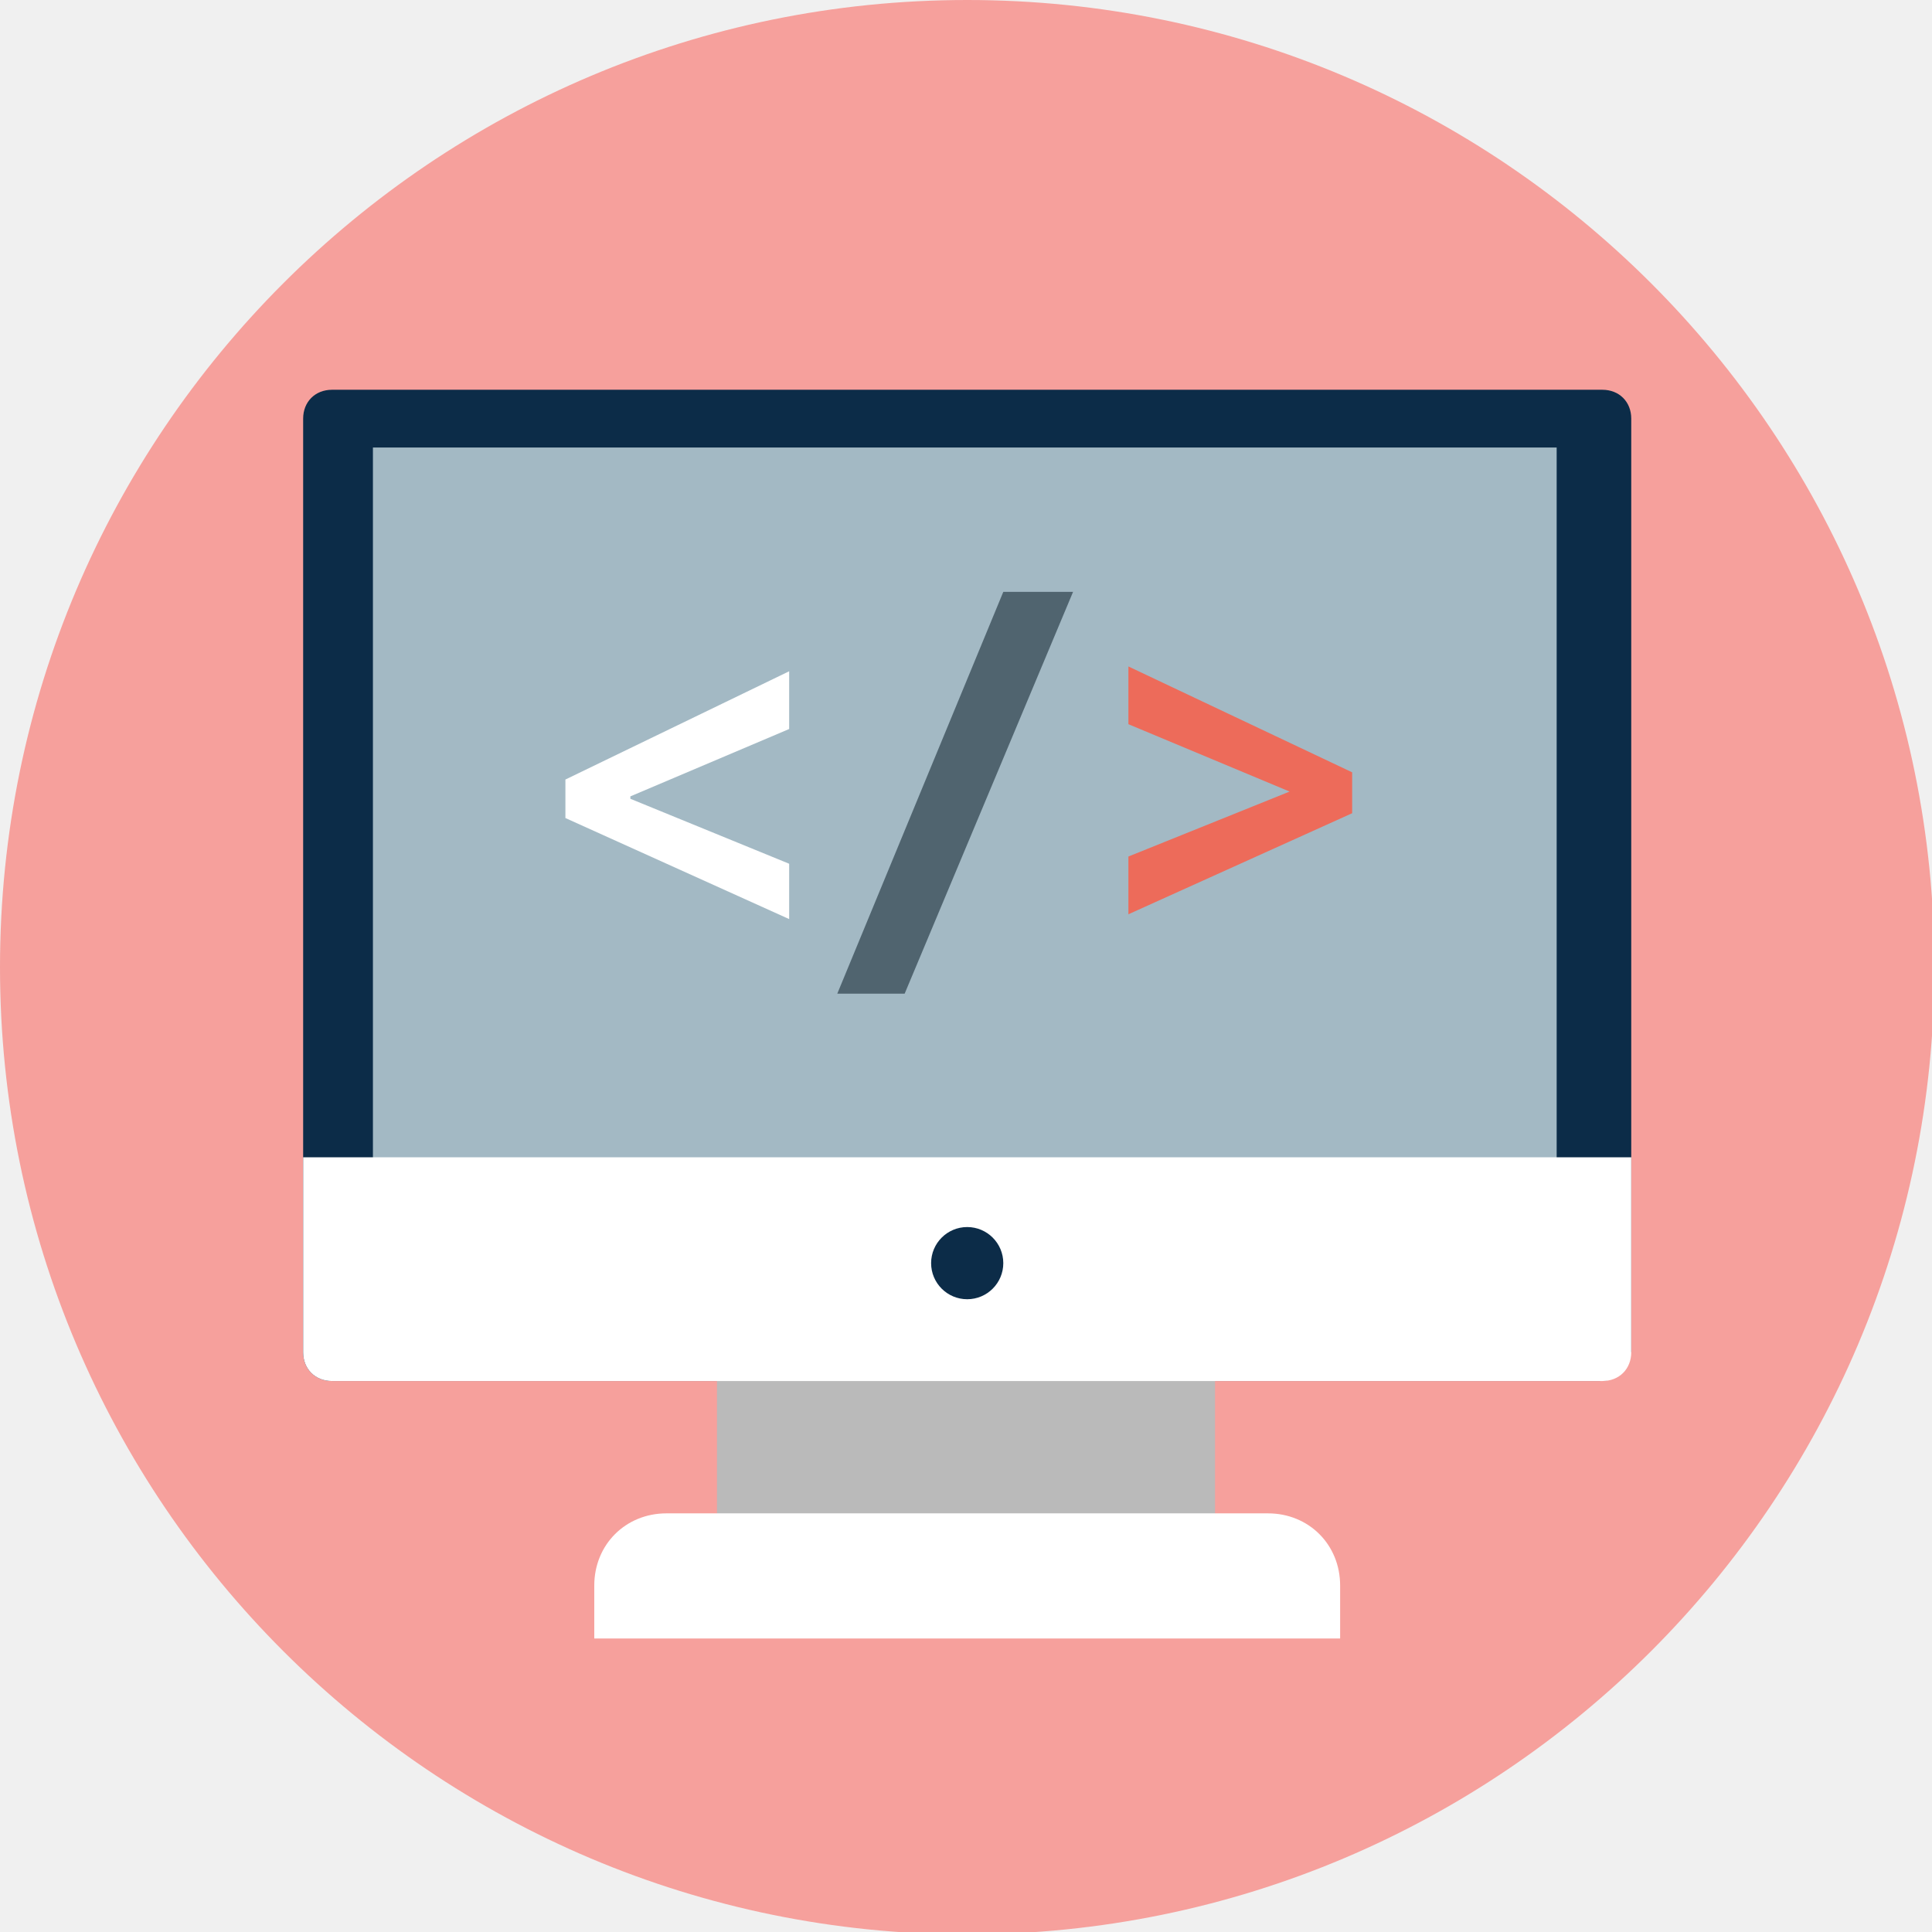
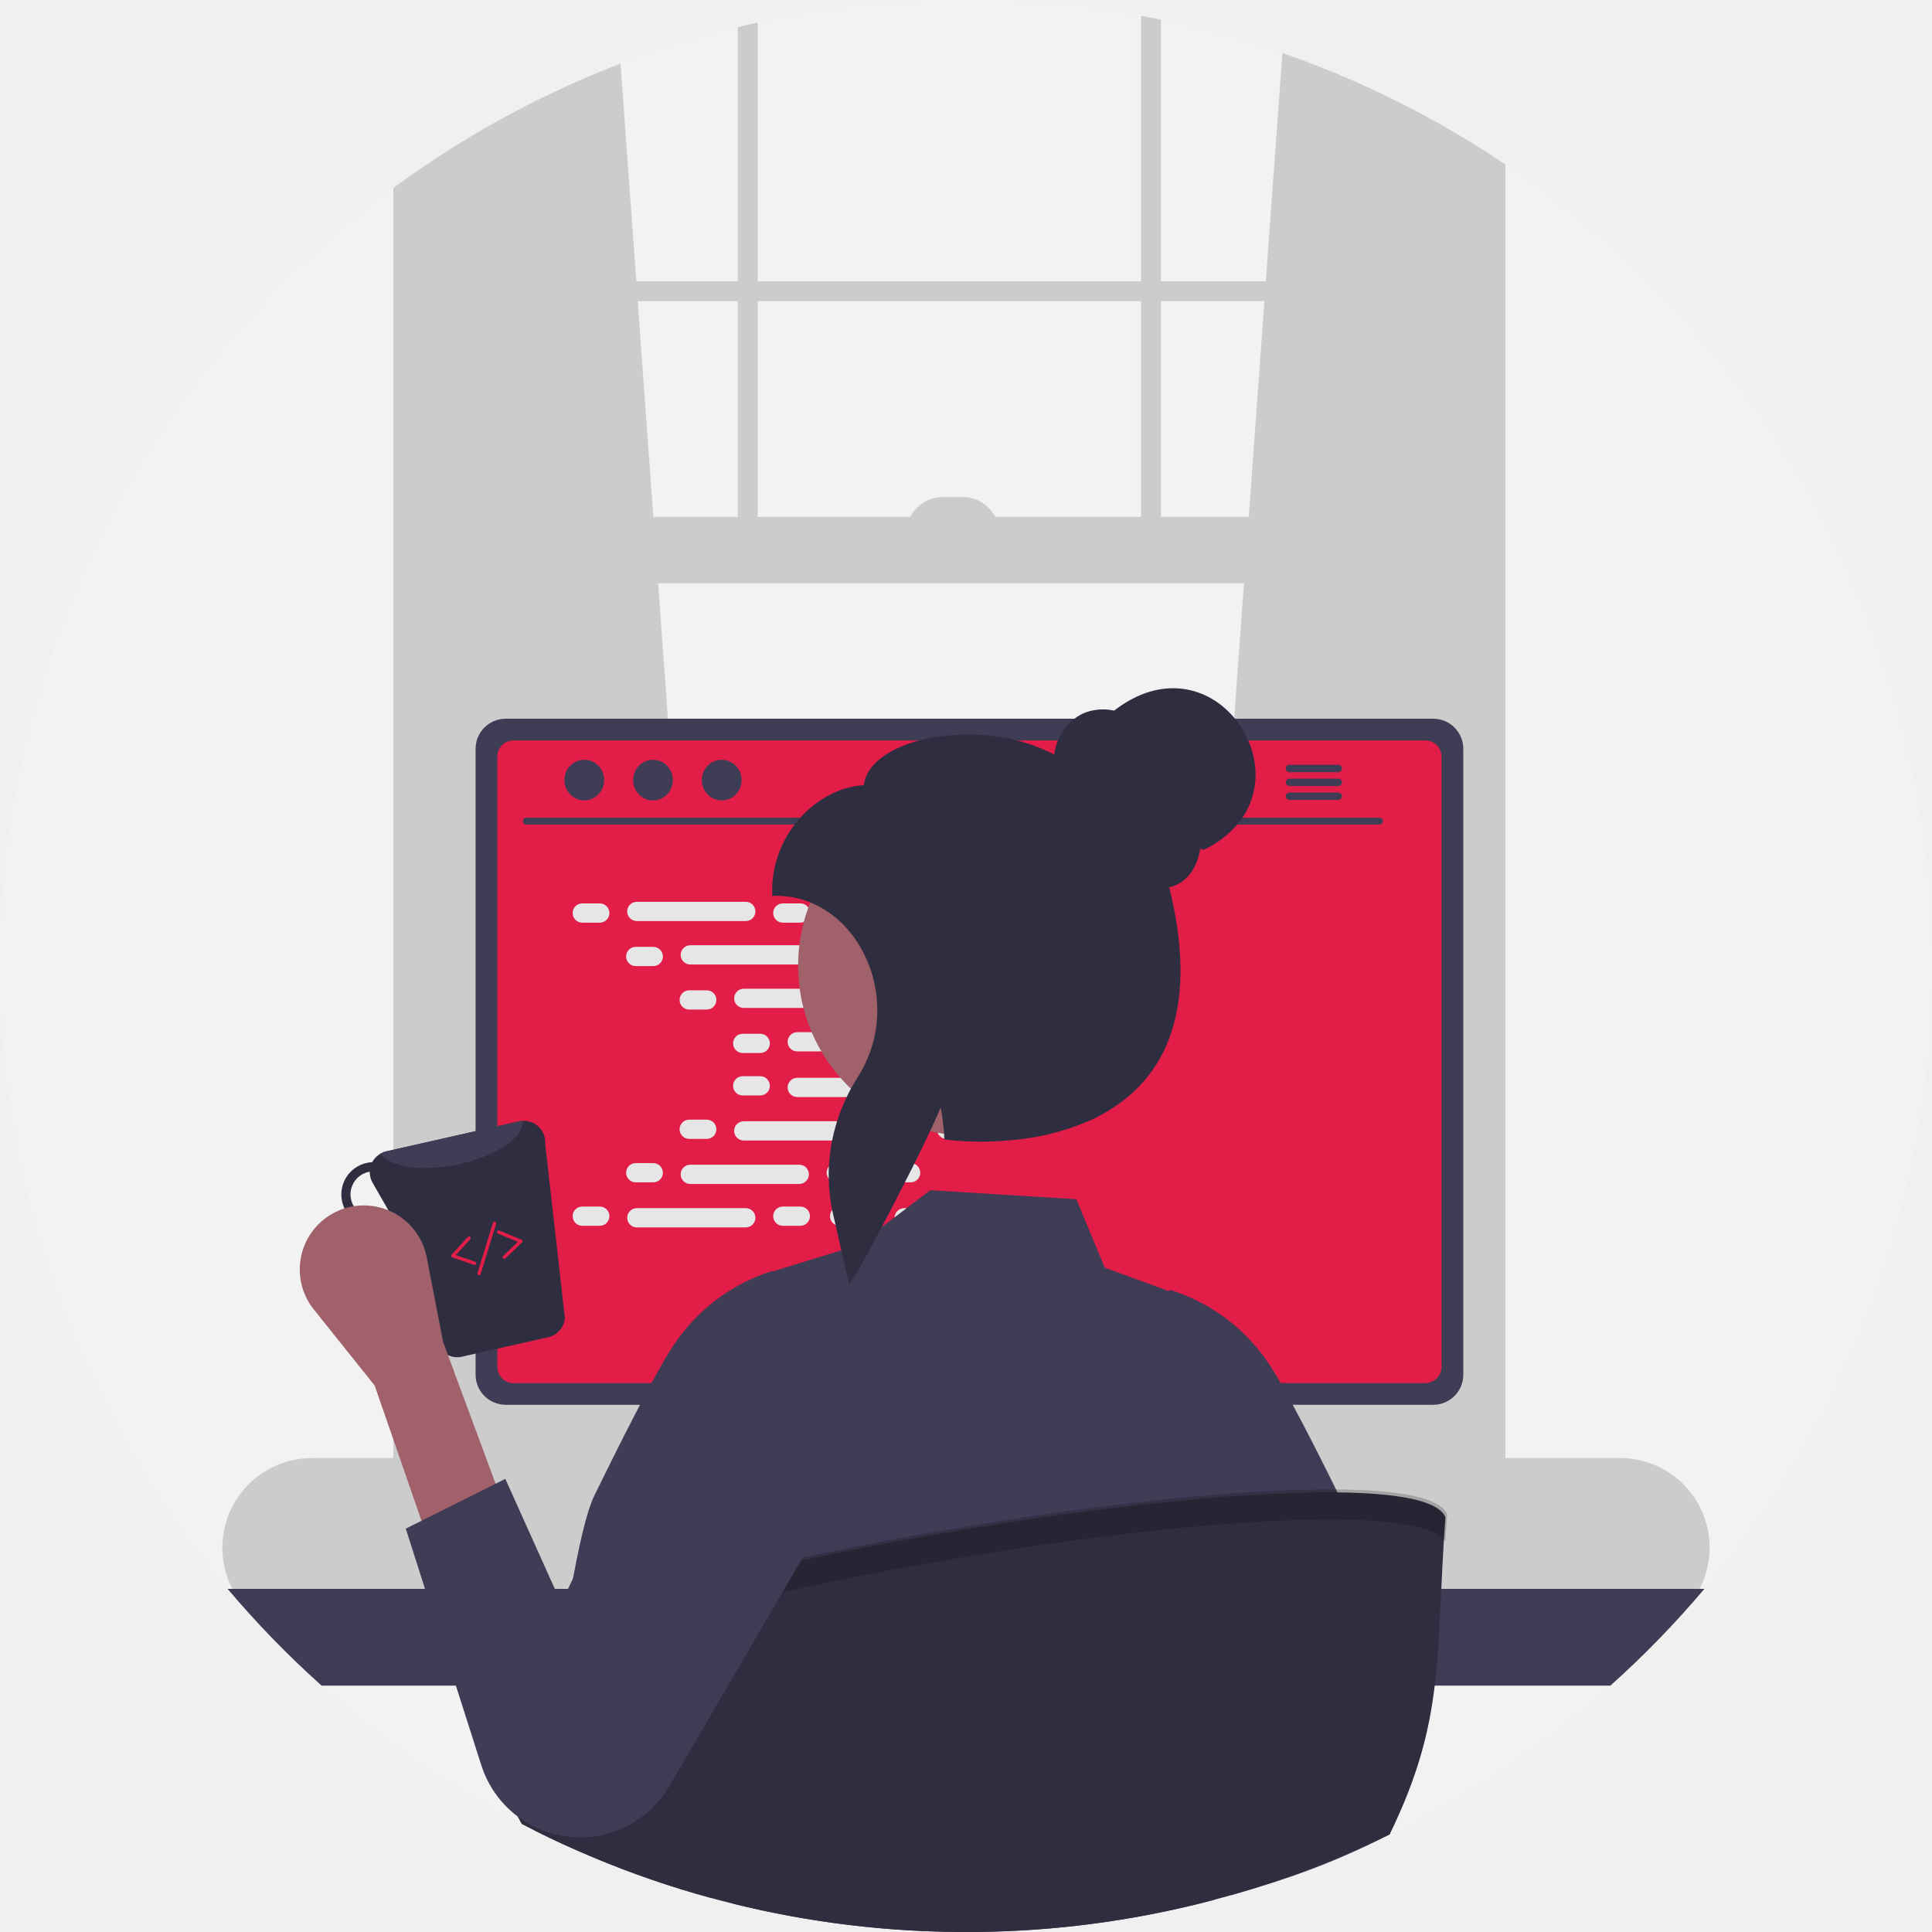
- <svg xmlns="http://www.w3.org/2000/svg" version="1.1" id="Layer_2" x="0px" y="0px" viewBox="0 0 80.3 80.3" style="enable-background:new 0 0 80.3 80.3;" xml:space="preserve">
-   <style type="text/css">
- 	.st0{fill:#EB6A5C;}
- 	.st1{fill:#552F2F;}
- 	.st2{fill:#55AB99;}
- 	.st3{fill:#2F4555;}
- 	.st4{fill:#FFFFFF;}
- 	.st5{fill:#ED6B5A;}
- 	.st6{fill:#0C2C48;}
- 	.st7{fill:#F1CC4B;}
- 	.st8{clip-path:url(#SVGID_2_);}
- 	.st9{clip-path:url(#SVGID_2_);fill:#F6A09C;}
- 	.st10{fill:#50646F;}
- 	.st11{fill:#FCA886;}
- 	.st12{fill:#EDAB7E;}
- 	.st13{fill:#332319;}
- 	.st14{fill:#E07E45;}
- 	.st15{fill:#FF8F8F;}
- 	.st16{fill:#A6D1D9;}
- 	.st17{fill:#628185;}
- 	.st18{fill:#BABABA;}
- 	.st19{fill:#698391;}
- 	.st20{opacity:0.41;fill:#FFFFFF;}
- 	.st21{fill:#F6A09C;}
- 	.st22{fill:#FFF3C9;}
- 	.st23{fill:#2384AB;}
- 	.st24{fill:#BABFC5;}
- 	.st25{clip-path:url(#SVGID_4_);}
- 	.st26{fill:#6EB9E0;}
- 	.st27{fill:#F8A06D;}
- 	.st28{fill:#A3B9C4;}
- 	.st29{fill:#3B4A52;}
- 	.st30{clip-path:url(#SVGID_6_);}
- 	.st31{clip-path:url(#SVGID_8_);fill:#F6A09C;}
- 	.st32{opacity:0.21;fill:#FFFFFF;}
- 	.st33{clip-path:url(#SVGID_10_);fill:#F6A09C;}
- 	.st34{clip-path:url(#SVGID_12_);}
- 	.st35{fill:#FFD3B5;}
- 	.st36{fill:#BFD9E6;}
- 	.st37{fill:#798287;}
- 	.st38{fill:#A4A8AD;}
- 	.st39{fill:#FFD6BA;}
- 	.st40{fill:none;stroke:#0C2C48;stroke-width:1.4;stroke-miterlimit:10;}
- </style>
-   <g>
-     <circle class="st21" cx="40.2" cy="40.2" r="40.2" />
-     <g>
-       <g>
-         <g>
-           <g>
-             <g>
-               <path class="st6" d="M67.7,56.2c0,0.7-0.5,1.2-1.2,1.2H13.8c-0.7,0-1.2-0.5-1.2-1.2V17.4c0-0.7,0.5-1.2,1.2-1.2h52.8        c0.7,0,1.2,0.5,1.2,1.2V56.2z" />
-               <rect x="29.8" y="56.3" class="st18" width="20.7" height="7" />
-             </g>
-           </g>
-           <rect x="15.5" y="18.6" class="st28" width="49.2" height="30.5" />
-           <path class="st4" d="M12.6,48.1v8.1c0,0.7,0.5,1.2,1.2,1.2h52.8c0.7,0,1.2-0.5,1.2-1.2v-8.1H12.6z" />
-           <path class="st4" d="M55.7,68.1v-2.2c0-1.7-1.3-3-3-3h-25c-1.7,0-3,1.3-3,3v2.2H55.7z" />
-         </g>
-         <circle class="st6" cx="40.2" cy="52.5" r="1.5" />
-       </g>
-     </g>
-     <g>
-       <path class="st4" d="M32.8,38.2L23.5,34v-1.6l9.3-4.5v2.4l-6.6,2.8v0.1l6.6,2.7V38.2z" />
-       <path class="st10" d="M44.6,24.6l-7,16.7h-2.8l6.9-16.7H44.6z" />
-       <path class="st5" d="M56.2,33.8l-9.3,4.2v-2.4l6.7-2.7v0l-6.7-2.8v-2.4l9.3,4.4V33.8z" />
-     </g>
-   </g>
+ <svg xmlns="http://www.w3.org/2000/svg" data-name="Layer 1" width="578" height="578" viewBox="0 0 578 578">
+   <path d="M889,450a287.861,287.861,0,0,1-68.09,186.34c-1.6,1.9-3.23,3.77-4.89,5.63a290.588,290.588,0,0,1-67.49,55.99q-8.67,5.205-17.72,9.81c-.61.31-1.23.62-1.84.92-.73.37-1.47.73-2.21,1.09A286.159,286.159,0,0,1,679.24,728q-2.55.72-5.11,1.4a288.588,288.588,0,0,1-65.84,9.49c-1.16.03-2.3.05-3.4.07-.39.01-.77.02-1.15.02-1.25.01-2.49.02-3.74.02a289.271,289.271,0,0,1-69.54-8.43q-3.42-.84-6.81-1.77a285.473,285.473,0,0,1-34.97-12.03q-9-3.75-17.68-8.09c-1.31-.66-2.62-1.32-3.91-2-.55-.27-1.09-.56-1.63-.84a290.458,290.458,0,0,1-81.65-64.06c-1.6-1.79-3.17-3.61-4.72-5.44a289.025,289.025,0,0,1,49.59-419.1c1.64-1.21,3.29-2.41,4.96-3.58q.495-.345.99-.69a286.753,286.753,0,0,1,97.1-43.85c1.98-.49,3.96-.95,5.96-1.38a291.798,291.798,0,0,1,114.68-2.01c1.99.37,3.98.75,5.96,1.16a287.281,287.281,0,0,1,97.1,39.43c.66.42,1.32.84,1.98,1.28,1.33.86,2.66,1.74,3.97,2.63A288.686,288.686,0,0,1,889,450Z" transform="translate(-311 -161)" fill="#f2f2f2" />
+   <path d="M527,599.51l-92.37,8.2-.99.09V213.66q.495-.345.99-.69a288.323,288.323,0,0,1,62.01-32.94l4.72,65.1.43,5.96,4.67,64.56L507.9,335.51l18.93,261.7Z" transform="translate(-311 -161)" fill="#ccc" />
+   <path d="M755.43,206.32c.66.42,1.32.84,1.98,1.28V607.8l-1.98-.18-91.37-8.11.17-2.3L683.16,335.51l1.44-19.86,4.67-64.56.43-5.96,4.95-68.27A287.687,287.687,0,0,1,755.43,206.32Z" transform="translate(-311 -161)" fill="#ccc" />
+   <path d="M755.43,206.32V613.26c0,7.81-5.38,14.16-12,14.16H446.63c-5.48,0-10.13-4.36-11.54-10.31a16.108,16.108,0,0,1-.46-3.85V212.97q-.495.345-.99.69c-1.67,1.17-3.32,2.37-4.96,3.58V613.26a22.919,22.919,0,0,0,6.18,16,17.06,17.06,0,0,0,7.78,4.66,15.118,15.118,0,0,0,3.99.53h296.8a15.249,15.249,0,0,0,4-.53c7.98-2.15,13.95-10.59,13.95-20.66V210.23c-1.31-.89-2.64-1.77-3.97-2.63C756.75,207.16,756.09,206.74,755.43,206.32Z" transform="translate(-311 -161)" fill="#ccc" />
+   <rect x="120.655" y="84.134" width="326.752" height="5.959" fill="#ccc" />
+   <path d="M531.73,169.12c1.98-.49,3.96-.95,5.96-1.38V329.55h-5.96Z" transform="translate(-311 -161)" fill="#ccc" />
+   <path d="M652.37,165.73c1.99.37,3.98.75,5.96,1.16V329.55h-5.96Z" transform="translate(-311 -161)" fill="#ccc" />
+   <path d="M795.65,597.21H404.34a26.82,26.82,0,0,0,0,53.64H795.65a26.76,26.76,0,0,0,20.12-9.11,27.096,27.096,0,0,0,3.02-4.18,25.54,25.54,0,0,0,1.75-3.56,26.803,26.803,0,0,0-24.89-36.79Z" transform="translate(-311 -161)" fill="#ccc" />
+   <rect x="122.642" y="154.649" width="324.766" height="19.863" fill="#ccc" />
+   <path d="M282.045,148.69h5.959a10.925,10.925,0,0,1,10.925,10.925v0a0,0,0,0,1,0,0h-27.809a0,0,0,0,1,0,0v0a10.925,10.925,0,0,1,10.925-10.925Z" fill="#ccc" />
+   <path d="M820.91,636.34a289.004,289.004,0,0,1-28.12,28.95H407.21a289.004,289.004,0,0,1-28.12-28.95Z" transform="translate(-311 -161)" fill="#3f3d56" />
+   <path d="M632.28,536.07H567.36a3.175,3.175,0,0,0-1.03.16,3.448,3.448,0,0,0-2.43,3.3V642.09h71.85V539.53A3.463,3.463,0,0,0,632.28,536.07Zm-24.57,50.6a7.531,7.531,0,0,1-1.56,4.6,7.665,7.665,0,0,1-13.78-4.6v-11.9a7.67,7.67,0,0,1,15.34,0Z" transform="translate(-311 -161)" fill="#2f2e41" />
+   <path d="M563.68,638.81v9.89a1.94,1.94,0,0,0,1.93,1.94h68.43a1.946,1.946,0,0,0,1.93-1.94v-9.89Z" transform="translate(-311 -161)" fill="#3f3d56" />
+   <path d="M739.78,376.02H462.28a9.011,9.011,0,0,0-9,8.99V572.27a9.007,9.007,0,0,0,9,9h277.5a9.007,9.007,0,0,0,9-9V385.01A9.012,9.012,0,0,0,739.78,376.02Z" transform="translate(-311 -161)" fill="#3f3d56" />
+   <path d="M737.46,382.52H464.59a4.82,4.82,0,0,0-4.81,4.82V569.96a4.818,4.818,0,0,0,4.81,4.81H737.46a4.818,4.818,0,0,0,4.81-4.81V387.34A4.821,4.821,0,0,0,737.46,382.52Z" transform="translate(-311 -161)" fill="#e11d48" />
+   <path d="M687.24,650.48l-2.52-11.97a2.992,2.992,0,0,0-1.86-2.17,2.894,2.894,0,0,0-1.06-.2H524.49a2.895,2.895,0,0,0-1.06.2,2.993,2.993,0,0,0-1.86,2.17l-2.52,11.97a2.987,2.987,0,0,0,2.92,3.6H684.31a2.948,2.948,0,0,0,2.32-1.11A2.985,2.985,0,0,0,687.24,650.48Z" transform="translate(-311 -161)" fill="#2f2e41" />
+   <rect x="214.643" y="477.296" width="5" height="3" rx="0.488" fill="#3f3d56" />
+   <rect x="224.643" y="477.296" width="5" height="3" rx="0.488" fill="#3f3d56" />
+   <rect x="234.643" y="477.296" width="5" height="3" rx="0.488" fill="#3f3d56" />
+   <rect x="244.643" y="477.296" width="5" height="3" rx="0.488" fill="#3f3d56" />
+   <rect x="254.643" y="477.296" width="5" height="3" rx="0.488" fill="#3f3d56" />
+   <rect x="264.643" y="477.296" width="5" height="3" rx="0.488" fill="#3f3d56" />
+   <rect x="274.643" y="477.296" width="5" height="3" rx="0.488" fill="#3f3d56" />
+   <rect x="284.643" y="477.296" width="5" height="3" rx="0.488" fill="#3f3d56" />
+   <rect x="294.643" y="477.296" width="5" height="3" rx="0.488" fill="#3f3d56" />
+   <rect x="304.643" y="477.296" width="5" height="3" rx="0.488" fill="#3f3d56" />
+   <rect x="314.643" y="477.296" width="5" height="3" rx="0.488" fill="#3f3d56" />
+   <rect x="324.643" y="477.296" width="5" height="3" rx="0.488" fill="#3f3d56" />
+   <rect x="334.643" y="477.296" width="5" height="3" rx="0.488" fill="#3f3d56" />
+   <rect x="344.643" y="477.296" width="5" height="3" rx="0.488" fill="#3f3d56" />
+   <rect x="354.643" y="477.296" width="5" height="3" rx="0.488" fill="#3f3d56" />
+   <rect x="364.643" y="477.296" width="5" height="3" rx="0.488" fill="#3f3d56" />
+   <rect x="214.525" y="482.296" width="5" height="3" rx="0.488" fill="#3f3d56" />
+   <rect x="224.525" y="482.296" width="5" height="3" rx="0.488" fill="#3f3d56" />
+   <rect x="234.525" y="482.296" width="5" height="3" rx="0.488" fill="#3f3d56" />
+   <rect x="244.525" y="482.296" width="5" height="3" rx="0.488" fill="#3f3d56" />
+   <rect x="254.525" y="482.296" width="5" height="3" rx="0.488" fill="#3f3d56" />
+   <rect x="264.525" y="482.296" width="5" height="3" rx="0.488" fill="#3f3d56" />
+   <rect x="274.525" y="482.296" width="5" height="3" rx="0.488" fill="#3f3d56" />
+   <rect x="284.525" y="482.296" width="5" height="3" rx="0.488" fill="#3f3d56" />
+   <rect x="294.525" y="482.296" width="5" height="3" rx="0.488" fill="#3f3d56" />
+   <rect x="304.525" y="482.296" width="5" height="3" rx="0.488" fill="#3f3d56" />
+   <rect x="314.525" y="482.296" width="5" height="3" rx="0.488" fill="#3f3d56" />
+   <rect x="324.525" y="482.296" width="5" height="3" rx="0.488" fill="#3f3d56" />
+   <rect x="334.525" y="482.296" width="5" height="3" rx="0.488" fill="#3f3d56" />
+   <rect x="344.525" y="482.296" width="5" height="3" rx="0.488" fill="#3f3d56" />
+   <rect x="354.525" y="482.296" width="5" height="3" rx="0.488" fill="#3f3d56" />
+   <rect x="364.525" y="482.296" width="5" height="3" rx="0.488" fill="#3f3d56" />
+   <rect x="262.525" y="488.296" width="40" height="3" rx="0.488" fill="#3f3d56" />
+   <path d="M723.748,407.677H468.425a1.016,1.016,0,0,1,0-2.031H723.748a1.016,1.016,0,0,1,0,2.031Z" transform="translate(-311 -161)" fill="#3f3d56" />
+   <ellipse cx="174.805" cy="233.379" rx="5.95" ry="6.083" fill="#3f3d56" />
+   <ellipse cx="195.361" cy="233.379" rx="5.95" ry="6.083" fill="#3f3d56" />
+   <ellipse cx="215.917" cy="233.379" rx="5.95" ry="6.083" fill="#3f3d56" />
+   <path d="M711.37,389.8h-14.6a1.105,1.105,0,0,0,0,2.21h14.6a1.105,1.105,0,0,0,0-2.21Z" transform="translate(-311 -161)" fill="#3f3d56" />
+   <path d="M711.37,393.95h-14.6a1.105,1.105,0,0,0,0,2.21h14.6a1.105,1.105,0,0,0,0-2.21Z" transform="translate(-311 -161)" fill="#3f3d56" />
+   <path d="M711.37,398.1h-14.6a1.105,1.105,0,0,0,0,2.21h14.6a1.105,1.105,0,0,0,0-2.21Z" transform="translate(-311 -161)" fill="#3f3d56" />
+   <rect x="171.314" y="270.273" width="11.006" height="5.76" rx="2.88" fill="#e6e6e6" />
+   <rect x="231.314" y="270.273" width="11.006" height="5.76" rx="2.88" fill="#e6e6e6" />
+   <rect x="248.314" y="270.273" width="11.006" height="5.76" rx="2.88" fill="#e6e6e6" />
+   <rect x="187.634" y="269.793" width="38.366" height="5.76" rx="2.88" fill="#e6e6e6" />
+   <rect x="267.634" y="269.793" width="38.366" height="5.76" rx="2.88" fill="#e6e6e6" />
+   <rect x="187.314" y="283.273" width="11.006" height="5.76" rx="2.88" fill="#e6e6e6" />
+   <rect x="247.314" y="283.273" width="11.006" height="5.76" rx="2.88" fill="#e6e6e6" />
+   <rect x="264.314" y="283.273" width="11.006" height="5.76" rx="2.88" fill="#e6e6e6" />
+   <rect x="203.634" y="282.793" width="38.366" height="5.76" rx="2.88" fill="#e6e6e6" />
+   <rect x="283.634" y="282.793" width="38.366" height="5.76" rx="2.88" fill="#e6e6e6" />
+   <rect x="203.314" y="296.273" width="11.006" height="5.76" rx="2.88" fill="#e6e6e6" />
+   <rect x="263.314" y="296.273" width="11.006" height="5.76" rx="2.88" fill="#e6e6e6" />
+   <rect x="280.314" y="296.273" width="11.006" height="5.76" rx="2.88" fill="#e6e6e6" />
+   <rect x="219.634" y="295.793" width="38.366" height="5.76" rx="2.88" fill="#e6e6e6" />
+   <rect x="299.634" y="295.793" width="38.366" height="5.76" rx="2.88" fill="#e6e6e6" />
+   <rect x="219.314" y="309.273" width="11.006" height="5.76" rx="2.88" fill="#e6e6e6" />
+   <rect x="279.314" y="309.273" width="11.006" height="5.76" rx="2.88" fill="#e6e6e6" />
+   <rect x="296.314" y="309.273" width="11.006" height="5.76" rx="2.88" fill="#e6e6e6" />
+   <rect x="235.634" y="308.793" width="38.366" height="5.76" rx="2.88" fill="#e6e6e6" />
+   <rect x="231.314" y="360.967" width="11.006" height="5.76" rx="2.88" fill="#e6e6e6" />
+   <rect x="248.314" y="360.967" width="11.006" height="5.76" rx="2.88" fill="#e6e6e6" />
+   <rect x="267.634" y="361.447" width="38.366" height="5.76" rx="2.88" fill="#e6e6e6" />
+   <rect x="171.314" y="360.967" width="11.006" height="5.76" rx="2.88" fill="#e6e6e6" />
+   <rect x="187.634" y="361.447" width="38.366" height="5.76" rx="2.88" fill="#e6e6e6" />
+   <rect x="187.314" y="347.967" width="11.006" height="5.76" rx="2.88" fill="#e6e6e6" />
+   <rect x="247.314" y="347.967" width="11.006" height="5.76" rx="2.88" fill="#e6e6e6" />
+   <rect x="264.314" y="347.967" width="11.006" height="5.76" rx="2.88" fill="#e6e6e6" />
+   <rect x="203.634" y="348.447" width="38.366" height="5.76" rx="2.88" fill="#e6e6e6" />
+   <rect x="203.314" y="334.967" width="11.006" height="5.76" rx="2.88" fill="#e6e6e6" />
+   <rect x="263.314" y="334.967" width="11.006" height="5.76" rx="2.88" fill="#e6e6e6" />
+   <rect x="280.314" y="334.967" width="11.006" height="5.76" rx="2.88" fill="#e6e6e6" />
+   <rect x="219.634" y="335.447" width="38.366" height="5.76" rx="2.88" fill="#e6e6e6" />
+   <rect x="219.314" y="321.967" width="11.006" height="5.76" rx="2.88" fill="#e6e6e6" />
+   <rect x="279.314" y="321.967" width="11.006" height="5.76" rx="2.88" fill="#e6e6e6" />
+   <rect x="296.314" y="321.967" width="11.006" height="5.76" rx="2.88" fill="#e6e6e6" />
+   <rect x="235.634" y="322.447" width="38.366" height="5.76" rx="2.88" fill="#e6e6e6" />
+   <path d="M726.81,709.77c-.61.31-1.23.62-1.84.92-15.8,7.9-28.44,12.39-45.73,17.31-1.46-16.3-2.87-44.95-4.24-62.71-.36-4.61-.72-8.48-1.07-11.21a15.182,15.182,0,0,0-.88-4.25l.06,4.25.15,11.21.87,64.11a288.588,288.588,0,0,1-65.84,9.49c-1.16.03-2.3.05-3.4.07-.39.01-.77.02-1.15.02-1.25.01-2.49.02-3.74.02a289.271,289.271,0,0,1-69.54-8.43c.49-16.13.98-44.46,1.45-65.28.1-4.07.19-7.86.29-11.21.19-7.16.39-12.32.58-14.05a4.361,4.361,0,0,0-.39.97,97.154,97.154,0,0,0-1.89,13.08c-.35,3.35-.7,7.14-1.05,11.21-1.86,21.63-3.8,51.04-5.8,63.51a285.473,285.473,0,0,1-34.97-12.03q-9-3.75-17.68-8.09c1.1-7.2,2.25-15.27,3.43-23.64.92-6.49,1.87-13.16,2.84-19.75,1.5-10.18,3.04-20.16,4.6-28.95,2.28-12.84,4.62-23.16,6.94-27.9,2.2-4.5,4.4-8.94,6.53-13.19.74-1.49,1.48-2.96,2.2-4.39.17-.34.34-.67.51-1,1.53-3.01,3.01-5.89,4.42-8.59,1.21-2.31,2.36-4.49,3.45-6.5,2.64-4.88,4.88-8.77,6.54-11.23a55.257,55.257,0,0,1,29.28-22.21l.3-.08.21.09,20.45-6.28,2.99-.92,2.01-.62,7.08-5.39,3.85-2.93,3.61-2.75,7.06-5.37,43.71,2.69,8.51,20.49,19.06,6.97.33-.15.29-.12.3.08a55.306,55.306,0,0,1,29.28,22.21c.94,1.41,2.08,3.27,3.37,5.52,1.1,1.91,2.3,4.09,3.6,6.5,1.85,3.43,3.87,7.3,6.01,11.49.47.92.95,1.86,1.43,2.81q1.335,2.64,2.71,5.39c2.13,4.25,4.33,8.69,6.53,13.2,1.91,3.91,3.84,11.95,5.74,22.18,1.57,8.5,3.13,18.52,4.64,28.95,1.98,13.52-.13,29.71,1.66,42.15C726.58,708.23,726.7,709,726.81,709.77Z" transform="translate(-311 -161)" fill="#3f3d56" />
+   <circle cx="289.615" cy="288.888" r="50.836" fill="#a0616a" />
+   <path d="M684.45,382.52a26.608,26.608,0,0,0-3.97-6.5c-7.72-9.43-21.76-13.58-36.17-2.42a15.279,15.279,0,0,0-8.35.48,12.91,12.91,0,0,0-3.52,1.94,15.97,15.97,0,0,0-4.94,6.5,15.522,15.522,0,0,0-1.1,4.23,50.565,50.565,0,0,0-11.23-4.23,60.34,60.34,0,0,0-29.13,0,36.544,36.544,0,0,0-8.78,3.48c-4.68,2.7-7.37,6.11-7.85,9.9-6.75.38-13.77,3.93-19,9.75-.59.65-1.16,1.33-1.69,2.03A32.709,32.709,0,0,0,542,427.73V429h1.27a26.87,26.87,0,0,1,10.15,1.98,27.585,27.585,0,0,1,5.89,3.25,28.764,28.764,0,0,1,3.37,2.8,33.483,33.483,0,0,1,6.12,8.05,37.459,37.459,0,0,1,4.08,24.71,36.2,36.2,0,0,1-1.52,5.76,37.584,37.584,0,0,1-3.71,7.63c-.06.09-.11.18-.17.27-.67,1.07-1.31,2.16-1.91,3.26-.45.82-.87,1.66-1.26,2.5a51.957,51.957,0,0,0-2.88,7.24,53.586,53.586,0,0,0-2.44,13.54c-.07,1.22-.09,2.44-.05,3.66a51.979,51.979,0,0,0,1.03,9.36c.09.42.18.83.27,1.25l.73,3.19,1.73,7.61,1.2,5.24,1.11,4.86,1.64-2.35c.56-.8,1.97-3.26,3.86-6.74,1.25-2.27,2.7-4.98,4.27-7.94,2.19-4.15,4.59-8.78,6.94-13.4.95-1.87,1.89-3.73,2.8-5.55,1.72-3.45,3.34-6.78,4.73-9.74,1.28-2.73,2.37-5.15,3.18-7.09.25,1.27.46,2.56.62,3.86.18,1.32.31,2.66.38,4,.02.2.03.41.04.61l.04.82.01.24,1.06.14a93.022,93.022,0,0,0,18.4.14h.01a74.862,74.862,0,0,0,23.56-5.71,49.257,49.257,0,0,0,11.8-7.24,41.3,41.3,0,0,0,4.66-4.52c.36-.41.71-.82,1.05-1.24a41.125,41.125,0,0,0,5.05-7.9,41.802,41.802,0,0,0,2.34-5.76c3.84-11.63,3.62-26.14-.66-43.38a9.923,9.923,0,0,0,3.27-1.26c3.14-1.89,5.32-5.64,6-10.22l1.08.29a30.104,30.104,0,0,0,10.01-7.54,24.115,24.115,0,0,0,1.54-2.03C687.58,398.45,687.62,389.81,684.45,382.52Z" transform="translate(-311 -161)" fill="#2f2e41" />
+   <polygon points="206.32 475.296 214.817 442.504 222.32 470.8 206.32 475.296" opacity="0.2" />
+   <path d="M743.43,614.93c-3.04,41.88.11,60.32-16.67,94.85A286.159,286.159,0,0,1,679.24,728q-2.55.72-5.11,1.4a288.588,288.588,0,0,1-65.84,9.49c-1.16.03-2.3.05-3.4.07-.39.01-.77.02-1.15.02-1.25.01-2.49.02-3.74.02a289.271,289.271,0,0,1-69.54-8.43q-3.42-.84-6.81-1.77a285.473,285.473,0,0,1-34.97-12.03q-9-3.75-17.68-8.09c-1.31-.66-2.62-1.32-3.91-2-6.63-11.66-10.4-25.84-10.48-42.88C461.2,634.44,733.29,589.61,743.43,614.93Z" transform="translate(-311 -161)" fill="#2f2e41" />
+   <path d="M743.422,622.102c.155-2.593.329-5.271.531-8.06-10.14-25.32-282.23,19.51-286.82,48.87.013,2.692.128,5.304.321,7.855C468.57,641.789,727.059,599.181,743.422,622.102Z" transform="translate(-311 -161)" opacity="0.2" />
+   <path d="M474.096,503.152a6.365,6.365,0,0,0-6.753-6.816,5.854,5.854,0,0,0-1.005.126l-39.762,8.983a6.548,6.548,0,0,0-4.209,3.235,8.184,8.184,0,0,0-1.727.251,9.661,9.661,0,0,0,4.271,18.845,9.794,9.794,0,0,0,3.895-1.884l13.474,37.941a6.329,6.329,0,0,0,6.941,3.046l25.849-5.842A6.416,6.416,0,0,0,480,555.32Zm-49.781,21.923a6.91,6.91,0,0,1-3.078-13.474c.126-.031.251,0,.377-.031a6.506,6.506,0,0,0,.848,3.266l4.931,8.606A6.505,6.505,0,0,1,424.314,525.074Z" transform="translate(-311 -161)" fill="#2f2e41" />
+   <path d="M467.343,496.336c.377,5.025-8.229,10.804-19.755,13.097-10.585,2.167-20.07.659-22.739-3.298a6.025,6.025,0,0,1,1.728-.691l39.762-8.983A5.854,5.854,0,0,1,467.343,496.336Z" transform="translate(-311 -161)" fill="#3f3d56" />
+   <path d="M439.843,623.905,462.177,612.738l-18.611-50.251-4.905-25.342a19.161,19.161,0,0,0-31.282-10.907h0a19.161,19.161,0,0,0-2.493,26.518l18.207,22.759Z" transform="translate(-311 -161)" fill="#a0616a" />
+   <path d="M462.177,603.433l-29.778,14.889,22.599,70.809A30.977,30.977,0,0,0,477.333,709.847h0a30.977,30.977,0,0,0,33.737-14.197l59.925-102.714a31.62,31.62,0,0,0-10.196-42.982h0a31.62,31.62,0,0,0-45.296,12.765l-36.576,77.936Z" transform="translate(-311 -161)" fill="#3f3d56" />
+   <path d="M452.967,539.441a.496.496,0,0,1-.163-.027l-6.501-2.238a.499.499,0,0,1-.206-.811l4.835-5.265a.5.5,0,1,1,.736.676l-4.319,4.702,5.779,1.99a.5.5,0,0,1-.163.973Z" transform="translate(-311 -161)" fill="#e11d48" />
+   <path d="M461.878,537.617a.5.5,0,0,1-.348-.859l4.395-4.249-5.903-2.433a.5.5,0,1,1,.381-.924l6.609,2.724a.5.5,0,0,1,.157.821l-4.943,4.779A.5.5,0,0,1,461.878,537.617Z" transform="translate(-311 -161)" fill="#e11d48" />
+   <path d="M454.332,542.5a.482.482,0,0,1-.147-.022.5.5,0,0,1-.331-.625l4.615-15a.5.5,0,0,1,.956.295l-4.615,15A.5.5,0,0,1,454.332,542.5Z" transform="translate(-311 -161)" fill="#e11d48" />
</svg>
